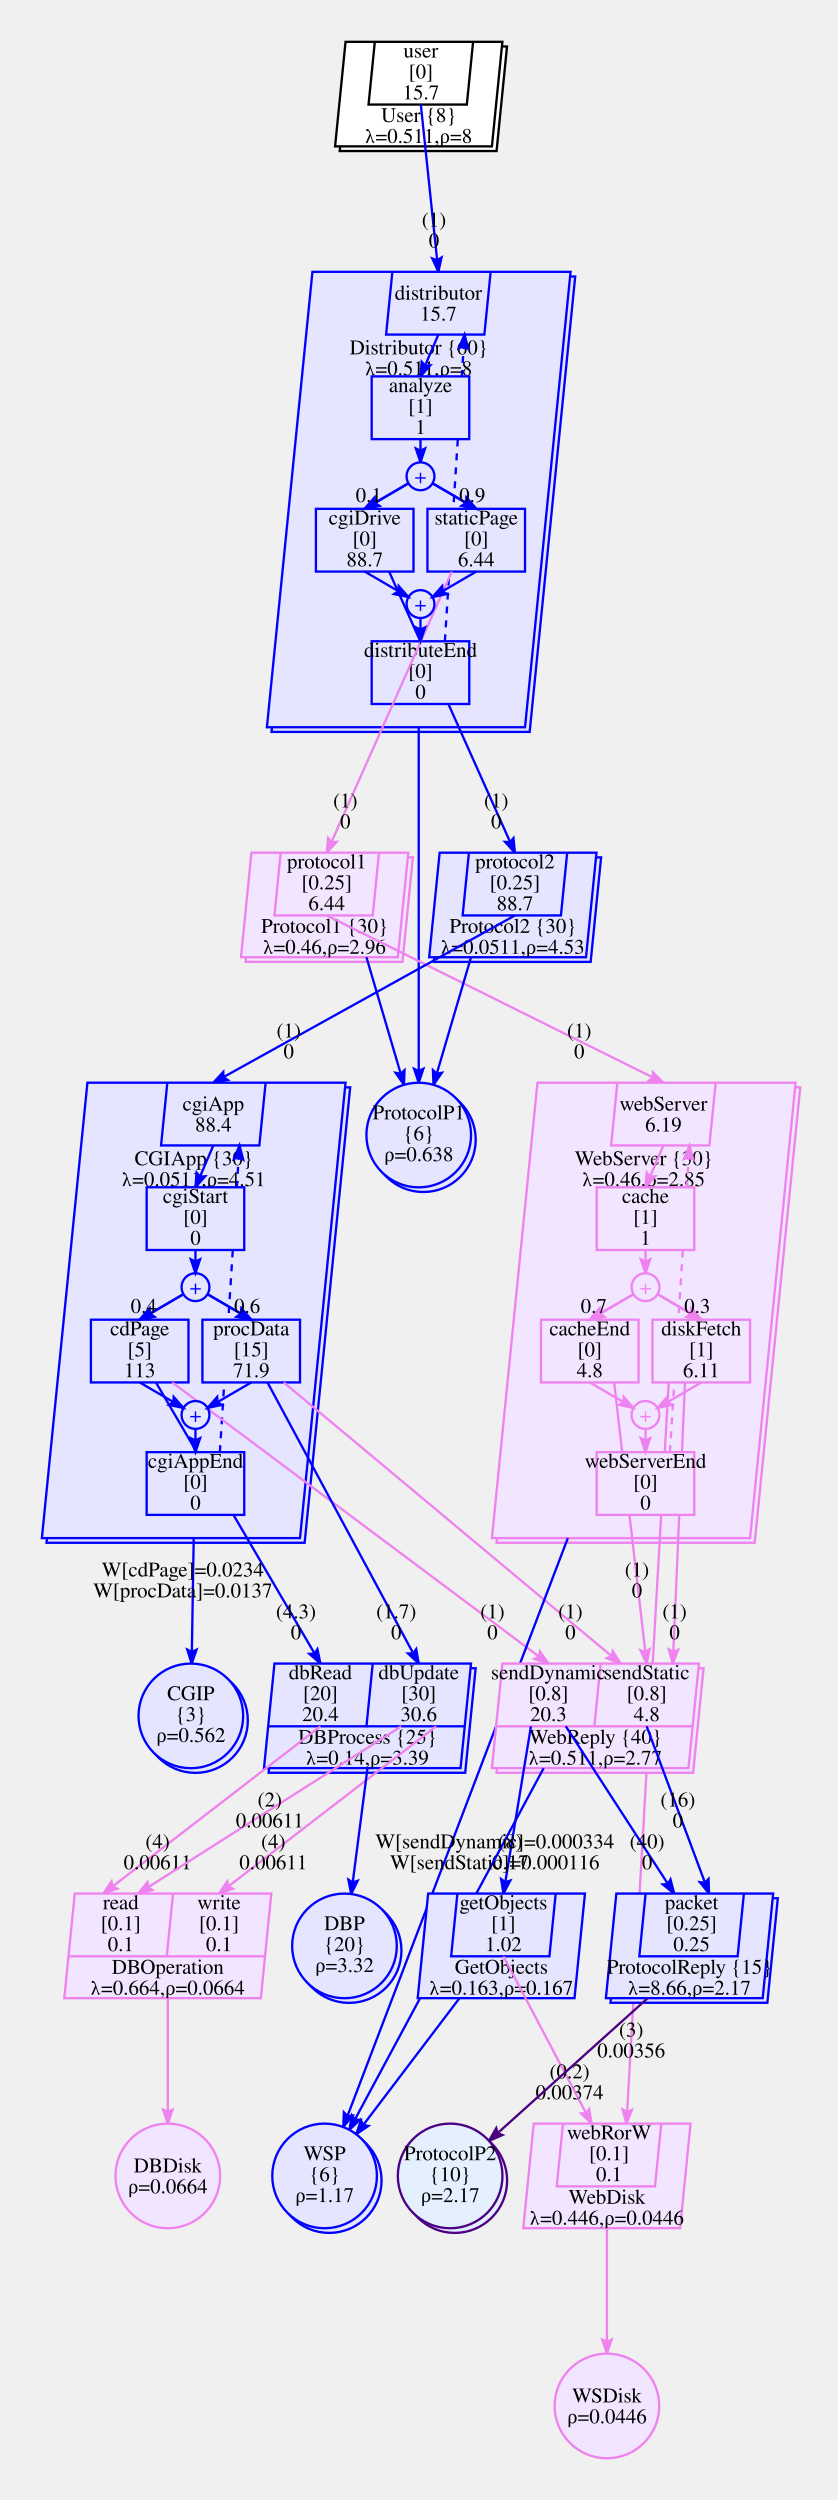
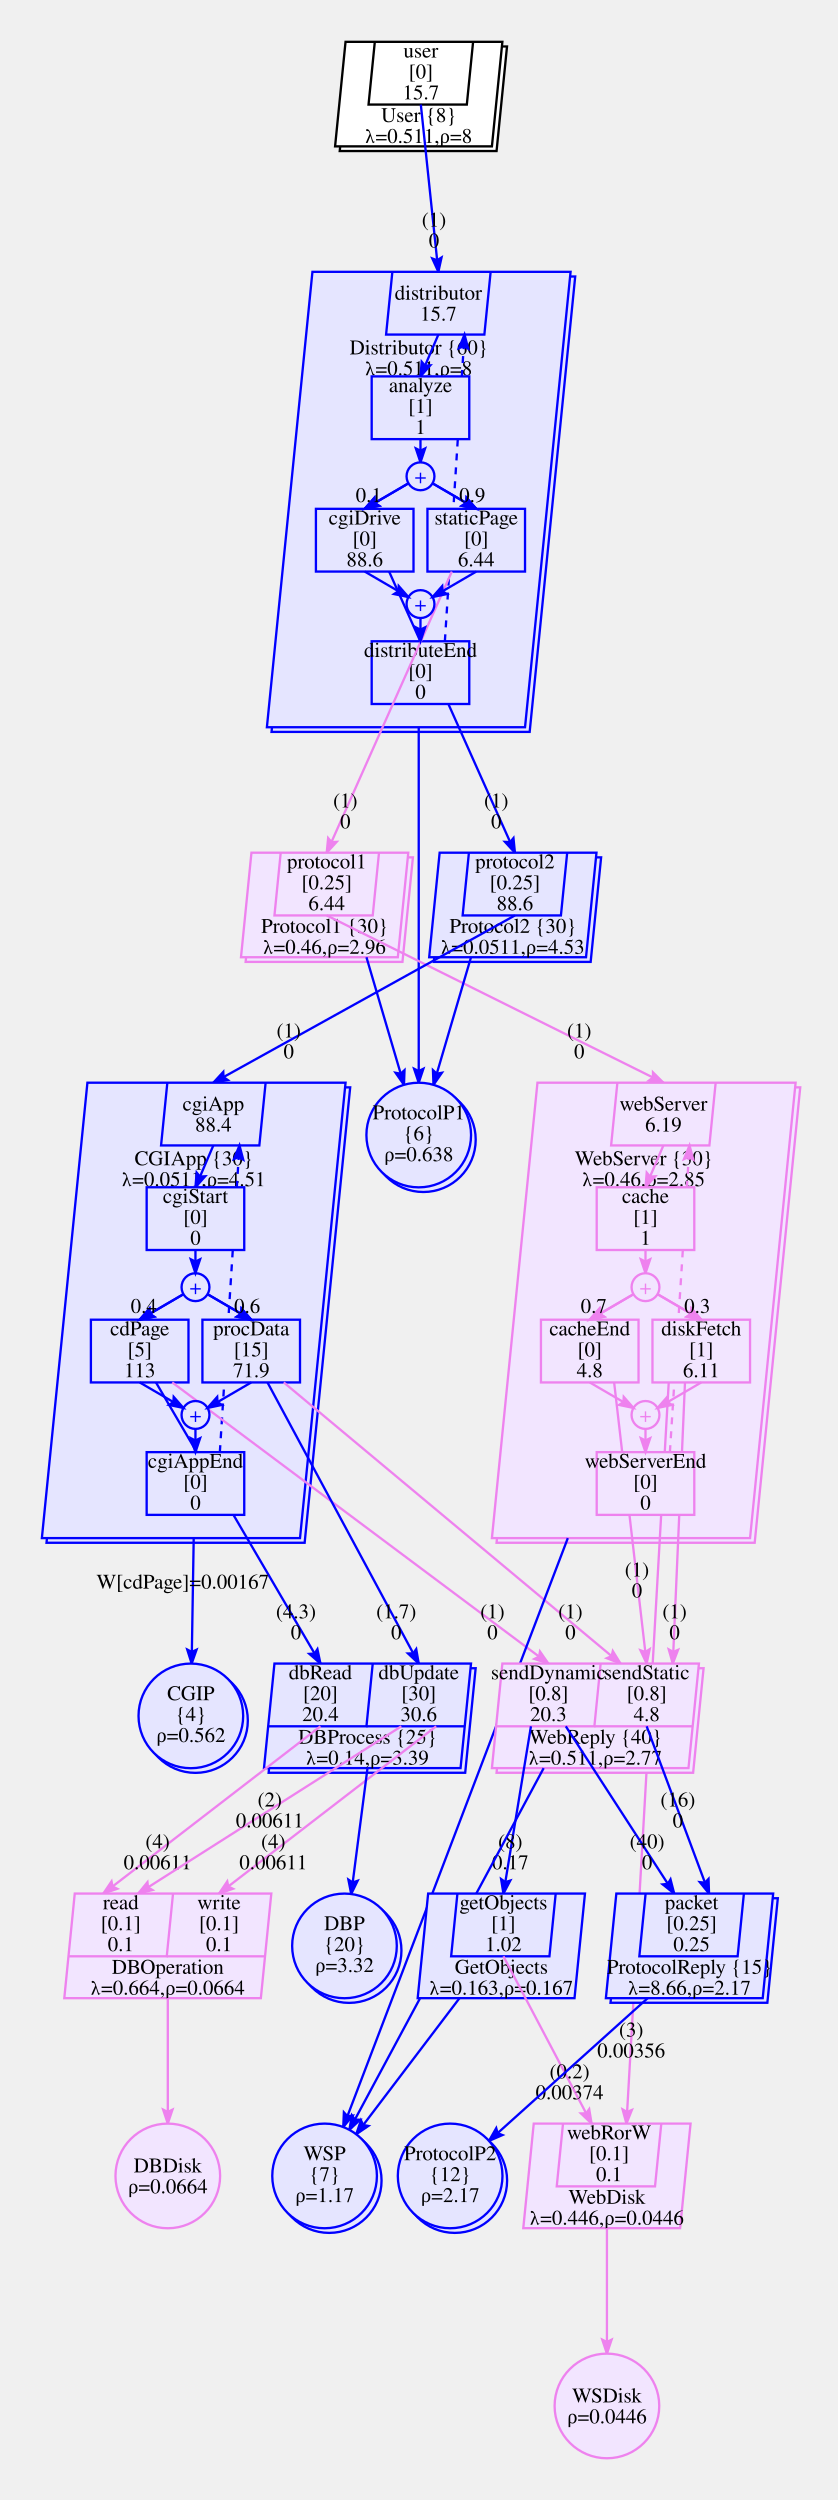
<svg xmlns="http://www.w3.org/2000/svg" width="5.006in" height="14.944in" viewBox="0 0 9010 26900">
  <polygon fill="#ffffff" stroke="black" stroke-width="25" points="3767.5,500 5455,500 5342.5,1625 3655,1625 " />
  <polygon fill="#ffffff" stroke="black" stroke-width="25" points="3717.5,450 5405,450 5292.5,1575 3605,1575 " />
  <text x="4505" y="1538" font-family="Times" font-style="Roman" font-size="225" fill="black" text-anchor="middle">λ=0.511,ρ=8</text>
  <text x="4505" y="1313" font-family="Times" font-style="Roman" font-size="225" fill="black" text-anchor="middle">User {8}</text>
  <polyline stroke="black" stroke-width="25" fill="none" points="4032.5,450 3965,1125 5022.5,1125 5090,450 " />
  <text x="4528" y="1069" font-family="Times" font-style="Roman" font-size="225" fill="black" text-anchor="middle">15.7</text>
  <text x="4528" y="844" font-family="Times" font-style="Roman" font-size="225" fill="black" text-anchor="middle">[0]</text>
  <text x="4528" y="619" font-family="Times" font-style="Roman" font-size="225" fill="black" text-anchor="middle">user</text>
  <line x1="4527.5" y1="1125" x2="4716.25" y2="2925" stroke="Blue" stroke-width="25" />
  <polygon fill="Blue" stroke="Blue" stroke-width="25" points="4716.25,2925 4750.33,2770.6 4703.21,2800.68 4650.88,2781.03 " />
  <text x="4669" y="2663" font-family="Times" font-style="Roman" font-size="225" fill="black" text-anchor="middle">0</text>
  <text x="4669" y="2438" font-family="Times" font-style="Roman" font-size="225" fill="black" text-anchor="middle">(1)</text>
  <polygon fill="#e5e5ff" stroke="Blue" stroke-width="25" points="3411.25,2975 6188.75,2975 5698.75,7875 2921.25,7875 " />
  <polygon fill="#e5e5ff" stroke="Blue" stroke-width="25" points="3361.25,2925 6138.75,2925 5648.75,7825 2871.25,7825 " />
  <text x="4505" y="4038" font-family="Times" font-style="Roman" font-size="225" fill="black" text-anchor="middle">λ=0.511,ρ=8</text>
  <text x="4505" y="3813" font-family="Times" font-style="Roman" font-size="225" fill="black" text-anchor="middle">Distributor {60}</text>
  <polyline stroke="Blue" stroke-width="25" fill="none" points="4221.25,2925 4153.75,3600 5211.25,3600 5278.75,2925 " />
  <text x="4716" y="3450" font-family="Times" font-style="Roman" font-size="225" fill="black" text-anchor="middle">15.7</text>
  <text x="4716" y="3225" font-family="Times" font-style="Roman" font-size="225" fill="black" text-anchor="middle">distributor</text>
  <line x1="4716.25" y1="3600" x2="4523.75" y2="4050" stroke="Blue" stroke-width="25" />
  <polygon fill="Blue" stroke="Blue" stroke-width="25" points="4523.75,4050 4628.72,3931.75 4572.91,3935.07 4536.77,3892.42 " />
  <line x1="4786.25" y1="6900" x2="4997.5" y2="3600" stroke-dasharray="75" stroke="Blue" stroke-width="25" />
  <polygon fill="Blue" stroke="Blue" stroke-width="25" points="4997.5,3600 4938.02,3746.5 4989.51,3724.74 5037.82,3752.89 " />
  <polygon fill="#e5e5ff" stroke="Blue" stroke-width="25" points="3998.75,4725 3998.75,4050 5048.75,4050 5048.75,4725 3998.75,4725 " />
  <text x="4524" y="4669" font-family="Times" font-style="Roman" font-size="225" fill="black" text-anchor="middle">1</text>
  <text x="4524" y="4444" font-family="Times" font-style="Roman" font-size="225" fill="black" text-anchor="middle">[1]</text>
  <text x="4524" y="4219" font-family="Times" font-style="Roman" font-size="225" fill="black" text-anchor="middle">analyze</text>
  <polygon fill="#e5e5ff" stroke="Blue" stroke-width="25" points="3398.75,6150 3398.75,5475 4448.75,5475 4448.75,6150 3398.75,6150 " />
  <line x1="4186.25" y1="6150" x2="5540" y2="9175" stroke="Blue" stroke-width="25" />
  <polygon fill="Blue" stroke="Blue" stroke-width="25" points="5540,9175 5524.37,9017.66 5488.94,9060.9 5433.09,9058.51 " />
  <text x="5339" y="8913" font-family="Times" font-style="Roman" font-size="225" fill="black" text-anchor="middle">0</text>
  <text x="5339" y="8688" font-family="Times" font-style="Roman" font-size="225" fill="black" text-anchor="middle">(1)</text>
-   <text x="3924" y="6094" font-family="Times" font-style="Roman" font-size="225" fill="black" text-anchor="middle">88.7</text>
+   <text x="3924" y="6094" font-family="Times" font-style="Roman" font-size="225" fill="black" text-anchor="middle">88.6</text>
  <text x="3924" y="5869" font-family="Times" font-style="Roman" font-size="225" fill="black" text-anchor="middle">[0]</text>
  <text x="3924" y="5644" font-family="Times" font-style="Roman" font-size="225" fill="black" text-anchor="middle">cgiDrive</text>
  <polygon fill="#e5e5ff" stroke="Blue" stroke-width="25" points="3998.75,7575 3998.75,6900 5048.75,6900 5048.75,7575 3998.75,7575 " />
  <text x="4524" y="7519" font-family="Times" font-style="Roman" font-size="225" fill="black" text-anchor="middle">0</text>
  <text x="4524" y="7294" font-family="Times" font-style="Roman" font-size="225" fill="black" text-anchor="middle">[0]</text>
  <text x="4524" y="7069" font-family="Times" font-style="Roman" font-size="225" fill="black" text-anchor="middle">distributeEnd</text>
  <polygon fill="#e5e5ff" stroke="Blue" stroke-width="25" points="4598.75,6150 4598.75,5475 5648.75,5475 5648.75,6150 4598.75,6150 " />
  <line x1="4861.25" y1="6150" x2="3515" y2="9175" stroke="Violet" stroke-width="25" />
  <polygon fill="Violet" stroke="Violet" stroke-width="25" points="3515,9175 3621.67,9058.29 3565.82,9060.8 3530.31,9017.63 " />
  <text x="3715" y="8913" font-family="Times" font-style="Roman" font-size="225" fill="black" text-anchor="middle">0</text>
  <text x="3715" y="8688" font-family="Times" font-style="Roman" font-size="225" fill="black" text-anchor="middle">(1)</text>
  <text x="5124" y="6094" font-family="Times" font-style="Roman" font-size="225" fill="black" text-anchor="middle">6.44</text>
  <text x="5124" y="5869" font-family="Times" font-style="Roman" font-size="225" fill="black" text-anchor="middle">[0]</text>
  <text x="5124" y="5644" font-family="Times" font-style="Roman" font-size="225" fill="black" text-anchor="middle">staticPage</text>
  <line x1="4523.75" y1="4725" x2="4523.75" y2="4975" stroke="Blue" stroke-width="25" />
  <polygon fill="Blue" stroke="Blue" stroke-width="25" points="4523.75,4975 4573.75,4825 4523.75,4850 4473.75,4825 " />
  <circle cx="4524" cy="6500" r="150" fill="#e5e5ff" stroke="Blue" stroke-width="25" />
  <text x="4524" y="6575" font-family="Times" font-style="Roman" font-size="225" fill="Blue" text-anchor="middle">+</text>
  <line x1="3923.75" y1="6150" x2="4394.18" y2="6424.42" stroke="Blue" stroke-width="25" />
  <polygon fill="Blue" stroke="Blue" stroke-width="25" points="4394.18,6424.42 4289.81,6305.65 4286.21,6361.44 4239.42,6392.03 " />
  <line x1="5123.75" y1="6150" x2="4653.32" y2="6424.42" stroke="Blue" stroke-width="25" />
  <polygon fill="Blue" stroke="Blue" stroke-width="25" points="4653.32,6424.42 4808.08,6392.03 4761.29,6361.44 4757.69,6305.65 " />
  <circle cx="4524" cy="5125" r="150" fill="#e5e5ff" stroke="Blue" stroke-width="25" />
  <text x="4524" y="5200" font-family="Times" font-style="Roman" font-size="225" fill="Blue" text-anchor="middle">+</text>
  <line x1="4394.18" y1="5200.58" x2="3923.75" y2="5475" stroke="Blue" stroke-width="25" />
  <polygon fill="Blue" stroke="Blue" stroke-width="25" points="3923.75,5475 4078.51,5442.61 4031.72,5412.02 4028.12,5356.23 " />
  <line x1="4653.32" y1="5200.58" x2="5123.75" y2="5475" stroke="Blue" stroke-width="25" />
  <polygon fill="Blue" stroke="Blue" stroke-width="25" points="5123.75,5475 5019.38,5356.23 5015.78,5412.02 4968.99,5442.61 " />
  <line x1="4394.18" y1="5200.58" x2="3923.75" y2="5475" stroke="Blue" stroke-width="25" />
  <polygon fill="Blue" stroke="Blue" stroke-width="25" points="3923.75,5475 4078.51,5442.61 4031.72,5412.02 4028.12,5356.23 " />
  <line x1="4653.32" y1="5200.58" x2="5123.75" y2="5475" stroke="Blue" stroke-width="25" />
  <polygon fill="Blue" stroke="Blue" stroke-width="25" points="5123.75,5475 5019.38,5356.23 5015.78,5412.02 4968.99,5442.61 " />
  <text x="3967" y="5402" font-family="Times" font-style="Roman" font-size="225" fill="black" text-anchor="middle">0.1</text>
  <text x="5081" y="5402" font-family="Times" font-style="Roman" font-size="225" fill="black" text-anchor="middle">0.9</text>
  <line x1="4523.75" y1="6650" x2="4523.75" y2="6900" stroke="Blue" stroke-width="25" />
  <polygon fill="Blue" stroke="Blue" stroke-width="25" points="4523.75,6900 4573.75,6750 4523.75,6775 4473.75,6750 " />
  <line x1="4505" y1="7825" x2="4505" y2="11650" stroke="Blue" stroke-width="25" />
  <polygon fill="Blue" stroke="Blue" stroke-width="25" points="4505,11650 4555,11500 4505,11525 4455,11500 " />
  <polygon fill="#f2e5ff" stroke="Violet" stroke-width="25" points="2755,9225 4442.5,9225 4330,10350 2642.5,10350 " />
  <polygon fill="#f2e5ff" stroke="Violet" stroke-width="25" points="2705,9175 4392.5,9175 4280,10300 2592.5,10300 " />
  <text x="3492" y="10263" font-family="Times" font-style="Roman" font-size="225" fill="black" text-anchor="middle">λ=0.46,ρ=2.96</text>
  <text x="3492" y="10038" font-family="Times" font-style="Roman" font-size="225" fill="black" text-anchor="middle">Protocol1 {30}</text>
  <polyline stroke="Violet" stroke-width="25" fill="none" points="3020,9175 2952.5,9850 4010,9850 4077.5,9175 " />
  <text x="3515" y="9794" font-family="Times" font-style="Roman" font-size="225" fill="black" text-anchor="middle">6.44</text>
  <text x="3515" y="9569" font-family="Times" font-style="Roman" font-size="225" fill="black" text-anchor="middle">[0.25]</text>
  <text x="3515" y="9344" font-family="Times" font-style="Roman" font-size="225" fill="black" text-anchor="middle">protocol1</text>
  <line x1="3515" y1="9850" x2="7137.5" y2="11650" stroke="Violet" stroke-width="25" />
  <polygon fill="Violet" stroke="Violet" stroke-width="25" points="7137.5,11650 7025.42,11538.5 7025.56,11594.4 6980.92,11628 " />
  <text x="6232" y="11388" font-family="Times" font-style="Roman" font-size="225" fill="black" text-anchor="middle">0</text>
  <text x="6232" y="11163" font-family="Times" font-style="Roman" font-size="225" fill="black" text-anchor="middle">(1)</text>
  <line x1="3942.5" y1="10300" x2="4346.28" y2="11672.9" stroke="Blue" stroke-width="25" />
  <polygon fill="Blue" stroke="Blue" stroke-width="25" points="4346.28,11672.9 4351.92,11514.8 4311.01,11552.9 4255.99,11543.1 " />
  <polygon fill="#e5e5ff" stroke="Blue" stroke-width="25" points="4780,9225 6467.5,9225 6355,10350 4667.5,10350 " />
  <polygon fill="#e5e5ff" stroke="Blue" stroke-width="25" points="4730,9175 6417.5,9175 6305,10300 4617.5,10300 " />
  <text x="5518" y="10263" font-family="Times" font-style="Roman" font-size="225" fill="black" text-anchor="middle">λ=0.0511,ρ=4.53</text>
  <text x="5518" y="10038" font-family="Times" font-style="Roman" font-size="225" fill="black" text-anchor="middle">Protocol2 {30}</text>
  <polyline stroke="Blue" stroke-width="25" fill="none" points="5045,9175 4977.5,9850 6035,9850 6102.5,9175 " />
-   <text x="5540" y="9794" font-family="Times" font-style="Roman" font-size="225" fill="black" text-anchor="middle">88.7</text>
+   <text x="5540" y="9794" font-family="Times" font-style="Roman" font-size="225" fill="black" text-anchor="middle">88.6</text>
  <text x="5540" y="9569" font-family="Times" font-style="Roman" font-size="225" fill="black" text-anchor="middle">[0.25]</text>
  <text x="5540" y="9344" font-family="Times" font-style="Roman" font-size="225" fill="black" text-anchor="middle">protocol2</text>
  <line x1="5540" y1="9850" x2="2295" y2="11650" stroke="Blue" stroke-width="25" />
  <polygon fill="Blue" stroke="Blue" stroke-width="25" points="2295,11650 2450.42,11621 2404.31,11589.4 2401.92,11533.5 " />
  <text x="3106" y="11388" font-family="Times" font-style="Roman" font-size="225" fill="black" text-anchor="middle">0</text>
  <text x="3106" y="11163" font-family="Times" font-style="Roman" font-size="225" fill="black" text-anchor="middle">(1)</text>
  <line x1="5067.5" y1="10300" x2="4663.72" y2="11672.9" stroke="Blue" stroke-width="25" />
  <polygon fill="Blue" stroke="Blue" stroke-width="25" points="4663.72,11672.9 4754.01,11543.1 4698.99,11552.9 4658.08,11514.8 " />
  <polygon fill="#e5e5ff" stroke="Blue" stroke-width="25" points="990,11700 3767.5,11700 3277.5,16600 500,16600 " />
  <polygon fill="#e5e5ff" stroke="Blue" stroke-width="25" points="940,11650 3717.5,11650 3227.5,16550 450,16550 " />
  <text x="2084" y="12763" font-family="Times" font-style="Roman" font-size="225" fill="black" text-anchor="middle">λ=0.0511,ρ=4.51</text>
  <text x="2084" y="12538" font-family="Times" font-style="Roman" font-size="225" fill="black" text-anchor="middle">CGIApp {30}</text>
  <polyline stroke="Blue" stroke-width="25" fill="none" points="1800,11650 1732.5,12325 2790,12325 2857.5,11650 " />
  <text x="2295" y="12175" font-family="Times" font-style="Roman" font-size="225" fill="black" text-anchor="middle">88.4</text>
  <text x="2295" y="11950" font-family="Times" font-style="Roman" font-size="225" fill="black" text-anchor="middle">cgiApp</text>
  <line x1="2295" y1="12325" x2="2102.5" y2="12775" stroke="Blue" stroke-width="25" />
  <polygon fill="Blue" stroke="Blue" stroke-width="25" points="2102.5,12775 2207.47,12656.8 2151.66,12660.1 2115.52,12617.4 " />
  <line x1="2365" y1="15625" x2="2576.25" y2="12325" stroke-dasharray="75" stroke="Blue" stroke-width="25" />
  <polygon fill="Blue" stroke="Blue" stroke-width="25" points="2576.25,12325 2516.77,12471.5 2568.26,12449.7 2616.57,12477.9 " />
  <polygon fill="#e5e5ff" stroke="Blue" stroke-width="25" points="977.5,14875 977.5,14200 2027.5,14200 2027.5,14875 977.5,14875 " />
  <line x1="1677.5" y1="14875" x2="3447.5" y2="17900" stroke="Blue" stroke-width="25" />
  <polygon fill="Blue" stroke="Blue" stroke-width="25" points="3447.5,17900 3414.9,17745.3 3384.37,17792.1 3328.59,17795.8 " />
  <text x="3184" y="17638" font-family="Times" font-style="Roman" font-size="225" fill="black" text-anchor="middle">0</text>
  <text x="3184" y="17413" font-family="Times" font-style="Roman" font-size="225" fill="black" text-anchor="middle">(4.3)</text>
  <line x1="1852.5" y1="14875" x2="5900" y2="17900" stroke="Violet" stroke-width="25" />
  <polygon fill="Violet" stroke="Violet" stroke-width="25" points="5900,17900 5809.78,17770.2 5799.87,17825.2 5749.92,17850.3 " />
  <text x="5298" y="17638" font-family="Times" font-style="Roman" font-size="225" fill="black" text-anchor="middle">0</text>
  <text x="5298" y="17413" font-family="Times" font-style="Roman" font-size="225" fill="black" text-anchor="middle">(1)</text>
  <text x="1503" y="14819" font-family="Times" font-style="Roman" font-size="225" fill="black" text-anchor="middle">113</text>
  <text x="1503" y="14594" font-family="Times" font-style="Roman" font-size="225" fill="black" text-anchor="middle">[5]</text>
  <text x="1503" y="14369" font-family="Times" font-style="Roman" font-size="225" fill="black" text-anchor="middle">cdPage</text>
  <polygon fill="#e5e5ff" stroke="Blue" stroke-width="25" points="1577.5,16300 1577.5,15625 2627.5,15625 2627.5,16300 1577.5,16300 " />
  <text x="2103" y="16244" font-family="Times" font-style="Roman" font-size="225" fill="black" text-anchor="middle">0</text>
  <text x="2103" y="16019" font-family="Times" font-style="Roman" font-size="225" fill="black" text-anchor="middle">[0]</text>
  <text x="2103" y="15794" font-family="Times" font-style="Roman" font-size="225" fill="black" text-anchor="middle">cgiAppEnd</text>
  <polygon fill="#e5e5ff" stroke="Blue" stroke-width="25" points="1577.5,13450 1577.5,12775 2627.5,12775 2627.5,13450 1577.5,13450 " />
  <text x="2103" y="13394" font-family="Times" font-style="Roman" font-size="225" fill="black" text-anchor="middle">0</text>
  <text x="2103" y="13169" font-family="Times" font-style="Roman" font-size="225" fill="black" text-anchor="middle">[0]</text>
  <text x="2103" y="12944" font-family="Times" font-style="Roman" font-size="225" fill="black" text-anchor="middle">cgiStart</text>
  <polygon fill="#e5e5ff" stroke="Blue" stroke-width="25" points="2177.5,14875 2177.5,14200 3227.5,14200 3227.5,14875 2177.5,14875 " />
  <line x1="2877.5" y1="14875" x2="4505" y2="17900" stroke="Blue" stroke-width="25" />
  <polygon fill="Blue" stroke="Blue" stroke-width="25" points="4505,17900 4477.96,17744.2 4445.78,17789.9 4389.9,17791.6 " />
  <text x="4263" y="17638" font-family="Times" font-style="Roman" font-size="225" fill="black" text-anchor="middle">0</text>
  <text x="4263" y="17413" font-family="Times" font-style="Roman" font-size="225" fill="black" text-anchor="middle">(1.7)</text>
  <line x1="3052.5" y1="14875" x2="6676.25" y2="17900" stroke="Violet" stroke-width="25" />
  <polygon fill="Violet" stroke="Violet" stroke-width="25" points="6676.25,17900 6593.14,17765.5 6580.29,17819.9 6529.06,17842.3 " />
  <text x="6137" y="17638" font-family="Times" font-style="Roman" font-size="225" fill="black" text-anchor="middle">0</text>
  <text x="6137" y="17413" font-family="Times" font-style="Roman" font-size="225" fill="black" text-anchor="middle">(1)</text>
  <text x="2703" y="14819" font-family="Times" font-style="Roman" font-size="225" fill="black" text-anchor="middle">71.9</text>
  <text x="2703" y="14594" font-family="Times" font-style="Roman" font-size="225" fill="black" text-anchor="middle">[15]</text>
  <text x="2703" y="14369" font-family="Times" font-style="Roman" font-size="225" fill="black" text-anchor="middle">procData</text>
  <circle cx="2103" cy="15225" r="150" fill="#e5e5ff" stroke="Blue" stroke-width="25" />
  <text x="2103" y="15300" font-family="Times" font-style="Roman" font-size="225" fill="Blue" text-anchor="middle">+</text>
  <line x1="1502.5" y1="14875" x2="1972.93" y2="15149.4" stroke="Blue" stroke-width="25" />
  <polygon fill="Blue" stroke="Blue" stroke-width="25" points="1972.93,15149.4 1868.56,15030.6 1864.96,15086.4 1818.17,15117 " />
  <line x1="2702.5" y1="14875" x2="2232.07" y2="15149.4" stroke="Blue" stroke-width="25" />
  <polygon fill="Blue" stroke="Blue" stroke-width="25" points="2232.07,15149.4 2386.83,15117 2340.04,15086.4 2336.44,15030.6 " />
  <circle cx="2103" cy="13850" r="150" fill="#e5e5ff" stroke="Blue" stroke-width="25" />
  <text x="2103" y="13925" font-family="Times" font-style="Roman" font-size="225" fill="Blue" text-anchor="middle">+</text>
  <line x1="1972.93" y1="13925.6" x2="1502.5" y2="14200" stroke="Blue" stroke-width="25" />
  <polygon fill="Blue" stroke="Blue" stroke-width="25" points="1502.5,14200 1657.26,14167.6 1610.47,14137 1606.87,14081.2 " />
  <line x1="2232.07" y1="13925.6" x2="2702.5" y2="14200" stroke="Blue" stroke-width="25" />
  <polygon fill="Blue" stroke="Blue" stroke-width="25" points="2702.5,14200 2598.13,14081.2 2594.53,14137 2547.74,14167.6 " />
  <line x1="1972.93" y1="13925.6" x2="1502.5" y2="14200" stroke="Blue" stroke-width="25" />
  <polygon fill="Blue" stroke="Blue" stroke-width="25" points="1502.5,14200 1657.26,14167.6 1610.47,14137 1606.87,14081.2 " />
  <line x1="2232.07" y1="13925.6" x2="2702.5" y2="14200" stroke="Blue" stroke-width="25" />
  <polygon fill="Blue" stroke="Blue" stroke-width="25" points="2702.5,14200 2598.13,14081.2 2594.53,14137 2547.74,14167.6 " />
  <text x="1546" y="14127" font-family="Times" font-style="Roman" font-size="225" fill="black" text-anchor="middle">0.4</text>
  <text x="2659" y="14127" font-family="Times" font-style="Roman" font-size="225" fill="black" text-anchor="middle">0.6</text>
  <line x1="2102.5" y1="15375" x2="2102.5" y2="15625" stroke="Blue" stroke-width="25" />
  <polygon fill="Blue" stroke="Blue" stroke-width="25" points="2102.5,15625 2152.5,15475 2102.5,15500 2052.5,15475 " />
  <line x1="2102.5" y1="13450" x2="2102.5" y2="13700" stroke="Blue" stroke-width="25" />
  <polygon fill="Blue" stroke="Blue" stroke-width="25" points="2102.5,13700 2152.5,13550 2102.5,13575 2052.5,13550 " />
  <line x1="2083.75" y1="16550" x2="2061.69" y2="17900.1" stroke="Blue" stroke-width="25" />
  <polygon fill="Blue" stroke="Blue" stroke-width="25" points="2061.69,17900.1 2114.13,17750.9 2063.73,17775.1 2014.15,17749.3 " />
-   <text x="1966" y="17188" font-family="Times" font-style="Roman" font-size="225" fill="black" text-anchor="middle">W[procData]=0.0137</text>
-   <text x="1966" y="16963" font-family="Times" font-style="Roman" font-size="225" fill="black" text-anchor="middle">W[cdPage]=0.0234</text>
+   <text x="1966" y="17094" font-family="Times" font-style="Roman" font-size="225" fill="black" text-anchor="middle">W[cdPage]=0.00167</text>
  <circle cx="4555" cy="12263" r="563" fill="#e5e5ff" stroke="Blue" stroke-width="25" />
  <circle cx="4505" cy="12213" r="563" fill="#e5e5ff" stroke="Blue" stroke-width="25" />
  <text x="4505" y="12494" font-family="Times" font-style="Roman" font-size="225" fill="black" text-anchor="middle">ρ=0.638</text>
  <text x="4505" y="12269" font-family="Times" font-style="Roman" font-size="225" fill="black" text-anchor="middle">{6}</text>
  <text x="4505" y="12044" font-family="Times" font-style="Roman" font-size="225" fill="black" text-anchor="middle">ProtocolP1</text>
  <polygon fill="#f2e5ff" stroke="Violet" stroke-width="25" points="5832.5,11700 8610,11700 8120,16600 5342.5,16600 " />
  <polygon fill="#f2e5ff" stroke="Violet" stroke-width="25" points="5782.5,11650 8560,11650 8070,16550 5292.5,16550 " />
  <text x="6926" y="12763" font-family="Times" font-style="Roman" font-size="225" fill="black" text-anchor="middle">λ=0.46,ρ=2.85</text>
  <text x="6926" y="12538" font-family="Times" font-style="Roman" font-size="225" fill="black" text-anchor="middle">WebServer {30}</text>
  <polyline stroke="Violet" stroke-width="25" fill="none" points="6642.5,11650 6575,12325 7632.5,12325 7700,11650 " />
  <text x="7138" y="12175" font-family="Times" font-style="Roman" font-size="225" fill="black" text-anchor="middle">6.19</text>
  <text x="7138" y="11950" font-family="Times" font-style="Roman" font-size="225" fill="black" text-anchor="middle">webServer</text>
  <line x1="7137.5" y1="12325" x2="6945" y2="12775" stroke="Violet" stroke-width="25" />
  <polygon fill="Violet" stroke="Violet" stroke-width="25" points="6945,12775 7049.97,12656.8 6994.16,12660.1 6958.02,12617.4 " />
  <line x1="7207.5" y1="15625" x2="7418.75" y2="12325" stroke-dasharray="75" stroke="Violet" stroke-width="25" />
  <polygon fill="Violet" stroke="Violet" stroke-width="25" points="7418.75,12325 7359.27,12471.5 7410.76,12449.7 7459.07,12477.9 " />
  <polygon fill="#f2e5ff" stroke="Violet" stroke-width="25" points="6420,13450 6420,12775 7470,12775 7470,13450 6420,13450 " />
  <text x="6945" y="13394" font-family="Times" font-style="Roman" font-size="225" fill="black" text-anchor="middle">1</text>
  <text x="6945" y="13169" font-family="Times" font-style="Roman" font-size="225" fill="black" text-anchor="middle">[1]</text>
  <text x="6945" y="12944" font-family="Times" font-style="Roman" font-size="225" fill="black" text-anchor="middle">cache</text>
  <polygon fill="#f2e5ff" stroke="Violet" stroke-width="25" points="5820,14875 5820,14200 6870,14200 6870,14875 5820,14875 " />
  <line x1="6607.5" y1="14875" x2="6957.5" y2="17900" stroke="Violet" stroke-width="25" />
  <polygon fill="Violet" stroke="Violet" stroke-width="25" points="6957.5,17900 6989.93,17745.2 6943.13,17775.8 6890.59,17756.7 " />
  <text x="6853" y="17188" font-family="Times" font-style="Roman" font-size="225" fill="black" text-anchor="middle">0</text>
  <text x="6853" y="16963" font-family="Times" font-style="Roman" font-size="225" fill="black" text-anchor="middle">(1)</text>
  <text x="6345" y="14819" font-family="Times" font-style="Roman" font-size="225" fill="black" text-anchor="middle">4.8</text>
  <text x="6345" y="14594" font-family="Times" font-style="Roman" font-size="225" fill="black" text-anchor="middle">[0]</text>
  <text x="6345" y="14369" font-family="Times" font-style="Roman" font-size="225" fill="black" text-anchor="middle">cacheEnd</text>
  <polygon fill="#f2e5ff" stroke="Violet" stroke-width="25" points="7020,14875 7020,14200 8070,14200 8070,14875 7020,14875 " />
  <line x1="7195" y1="14875" x2="6740" y2="22850" stroke="Violet" stroke-width="25" />
  <polygon fill="Violet" stroke="Violet" stroke-width="25" points="6740,22850 6798.46,22703.1 6747.12,22725.2 6698.63,22697.4 " />
  <text x="6791" y="22138" font-family="Times" font-style="Roman" font-size="225" fill="black" text-anchor="middle">0.00356</text>
  <text x="6791" y="21913" font-family="Times" font-style="Roman" font-size="225" fill="black" text-anchor="middle">(3)</text>
  <line x1="7370" y1="14875" x2="7238.75" y2="17900" stroke="Violet" stroke-width="25" />
  <polygon fill="Violet" stroke="Violet" stroke-width="25" points="7238.75,17900 7295.21,17752.3 7244.17,17775.1 7195.3,17748 " />
  <text x="7258" y="17638" font-family="Times" font-style="Roman" font-size="225" fill="black" text-anchor="middle">0</text>
  <text x="7258" y="17413" font-family="Times" font-style="Roman" font-size="225" fill="black" text-anchor="middle">(1)</text>
  <text x="7545" y="14819" font-family="Times" font-style="Roman" font-size="225" fill="black" text-anchor="middle">6.11</text>
  <text x="7545" y="14594" font-family="Times" font-style="Roman" font-size="225" fill="black" text-anchor="middle">[1]</text>
  <text x="7545" y="14369" font-family="Times" font-style="Roman" font-size="225" fill="black" text-anchor="middle">diskFetch</text>
  <polygon fill="#f2e5ff" stroke="Violet" stroke-width="25" points="6420,16300 6420,15625 7470,15625 7470,16300 6420,16300 " />
  <text x="6945" y="16244" font-family="Times" font-style="Roman" font-size="225" fill="black" text-anchor="middle">0</text>
  <text x="6945" y="16019" font-family="Times" font-style="Roman" font-size="225" fill="black" text-anchor="middle">[0]</text>
  <text x="6945" y="15794" font-family="Times" font-style="Roman" font-size="225" fill="black" text-anchor="middle">webServerEnd</text>
  <line x1="6945" y1="13450" x2="6945" y2="13700" stroke="Violet" stroke-width="25" />
  <polygon fill="Violet" stroke="Violet" stroke-width="25" points="6945,13700 6995,13550 6945,13575 6895,13550 " />
  <circle cx="6945" cy="15225" r="150" fill="#f2e5ff" stroke="Violet" stroke-width="25" />
  <text x="6945" y="15300" font-family="Times" font-style="Roman" font-size="225" fill="Violet" text-anchor="middle">+</text>
  <line x1="6345" y1="14875" x2="6815.43" y2="15149.4" stroke="Violet" stroke-width="25" />
  <polygon fill="Violet" stroke="Violet" stroke-width="25" points="6815.43,15149.4 6711.06,15030.6 6707.46,15086.4 6660.67,15117 " />
  <line x1="7545" y1="14875" x2="7074.57" y2="15149.4" stroke="Violet" stroke-width="25" />
  <polygon fill="Violet" stroke="Violet" stroke-width="25" points="7074.57,15149.4 7229.33,15117 7182.54,15086.4 7178.94,15030.6 " />
  <circle cx="6945" cy="13850" r="150" fill="#f2e5ff" stroke="Violet" stroke-width="25" />
  <text x="6945" y="13925" font-family="Times" font-style="Roman" font-size="225" fill="Violet" text-anchor="middle">+</text>
  <line x1="6815.43" y1="13925.6" x2="6345" y2="14200" stroke="Violet" stroke-width="25" />
  <polygon fill="Violet" stroke="Violet" stroke-width="25" points="6345,14200 6499.76,14167.6 6452.97,14137 6449.37,14081.2 " />
  <line x1="7074.57" y1="13925.6" x2="7545" y2="14200" stroke="Violet" stroke-width="25" />
  <polygon fill="Violet" stroke="Violet" stroke-width="25" points="7545,14200 7440.63,14081.2 7437.03,14137 7390.24,14167.6 " />
  <line x1="6815.43" y1="13925.6" x2="6345" y2="14200" stroke="Violet" stroke-width="25" />
  <polygon fill="Violet" stroke="Violet" stroke-width="25" points="6345,14200 6499.76,14167.6 6452.97,14137 6449.37,14081.2 " />
  <line x1="7074.57" y1="13925.6" x2="7545" y2="14200" stroke="Violet" stroke-width="25" />
  <polygon fill="Violet" stroke="Violet" stroke-width="25" points="7545,14200 7440.63,14081.2 7437.03,14137 7390.24,14167.6 " />
  <text x="6388" y="14127" font-family="Times" font-style="Roman" font-size="225" fill="black" text-anchor="middle">0.7</text>
  <text x="7502" y="14127" font-family="Times" font-style="Roman" font-size="225" fill="black" text-anchor="middle">0.3</text>
  <line x1="6945" y1="15375" x2="6945" y2="15625" stroke="Violet" stroke-width="25" />
  <polygon fill="Violet" stroke="Violet" stroke-width="25" points="6945,15625 6995,15475 6945,15500 6895,15475 " />
  <line x1="6109.37" y1="16550" x2="3692.92" y2="22886.9" stroke="Blue" stroke-width="25" />
  <polygon fill="Blue" stroke="Blue" stroke-width="25" points="3692.92,22886.9 3793.08,22764.6 3737.46,22770.1 3699.65,22728.9 " />
  <circle cx="2103" cy="18513" r="563" fill="#e5e5ff" stroke="Blue" stroke-width="25" />
  <circle cx="2053" cy="18463" r="563" fill="#e5e5ff" stroke="Blue" stroke-width="25" />
  <text x="2053" y="18744" font-family="Times" font-style="Roman" font-size="225" fill="black" text-anchor="middle">ρ=0.562</text>
-   <text x="2053" y="18519" font-family="Times" font-style="Roman" font-size="225" fill="black" text-anchor="middle">{3}</text>
+   <text x="2053" y="18519" font-family="Times" font-style="Roman" font-size="225" fill="black" text-anchor="middle">{4}</text>
  <text x="2053" y="18294" font-family="Times" font-style="Roman" font-size="225" fill="black" text-anchor="middle">CGIP</text>
  <polygon fill="#e5e5ff" stroke="Blue" stroke-width="25" points="3002.5,17950 5117.5,17950 5005,19075 2890,19075 " />
  <polygon fill="#e5e5ff" stroke="Blue" stroke-width="25" points="2952.5,17900 5067.5,17900 4955,19025 2840,19025 " />
  <text x="3954" y="18988" font-family="Times" font-style="Roman" font-size="225" fill="black" text-anchor="middle">λ=0.14,ρ=3.39</text>
  <text x="3954" y="18763" font-family="Times" font-style="Roman" font-size="225" fill="black" text-anchor="middle">DBProcess {25}</text>
  <polyline stroke="Blue" stroke-width="25" fill="none" points="2885,18575 3942.5,18575 4010,17900 " />
  <text x="3447" y="18519" font-family="Times" font-style="Roman" font-size="225" fill="black" text-anchor="middle">20.4</text>
  <text x="3447" y="18294" font-family="Times" font-style="Roman" font-size="225" fill="black" text-anchor="middle">[20]</text>
  <text x="3447" y="18069" font-family="Times" font-style="Roman" font-size="225" fill="black" text-anchor="middle">dbRead</text>
  <line x1="3447.5" y1="18575" x2="1111.25" y2="20375" stroke="Violet" stroke-width="25" />
  <polygon fill="Violet" stroke="Violet" stroke-width="25" points="1111.25,20375 1260.59,20323.1 1210.27,20298.7 1199.56,20243.8 " />
  <text x="1695" y="20113" font-family="Times" font-style="Roman" font-size="225" fill="black" text-anchor="middle">0.00611</text>
  <text x="1695" y="19888" font-family="Times" font-style="Roman" font-size="225" fill="black" text-anchor="middle">(4)</text>
  <line x1="3942.5" y1="18575" x2="5000" y2="18575" stroke="Blue" stroke-width="25" />
  <text x="4505" y="18519" font-family="Times" font-style="Roman" font-size="225" fill="black" text-anchor="middle">30.6</text>
  <text x="4505" y="18294" font-family="Times" font-style="Roman" font-size="225" fill="black" text-anchor="middle">[30]</text>
  <text x="4505" y="18069" font-family="Times" font-style="Roman" font-size="225" fill="black" text-anchor="middle">dbUpdate</text>
  <line x1="4317.5" y1="18575" x2="1486.25" y2="20375" stroke="Violet" stroke-width="25" />
  <polygon fill="Violet" stroke="Violet" stroke-width="25" points="1486.25,20375 1639.66,20336.7 1591.74,20307.9 1586.01,20252.3 " />
  <text x="2902" y="19663" font-family="Times" font-style="Roman" font-size="225" fill="black" text-anchor="middle">0.00611</text>
  <text x="2902" y="19438" font-family="Times" font-style="Roman" font-size="225" fill="black" text-anchor="middle">(2)</text>
  <line x1="4692.5" y1="18575" x2="2356.25" y2="20375" stroke="Violet" stroke-width="25" />
  <polygon fill="Violet" stroke="Violet" stroke-width="25" points="2356.25,20375 2505.59,20323.1 2455.27,20298.7 2444.56,20243.8 " />
  <text x="2940" y="20113" font-family="Times" font-style="Roman" font-size="225" fill="black" text-anchor="middle">0.00611</text>
  <text x="2940" y="19888" font-family="Times" font-style="Roman" font-size="225" fill="black" text-anchor="middle">(4)</text>
  <line x1="3953.75" y1="19025" x2="3778.44" y2="20379.7" stroke="Blue" stroke-width="25" />
  <polygon fill="Blue" stroke="Blue" stroke-width="25" points="3778.44,20379.7 3847.28,20237.3 3794.48,20255.7 3748.11,20224.5 " />
  <polygon fill="#f2e5ff" stroke="Violet" stroke-width="25" points="5455,17950 7570,17950 7457.5,19075 5342.5,19075 " />
  <polygon fill="#f2e5ff" stroke="Violet" stroke-width="25" points="5405,17900 7520,17900 7407.5,19025 5292.5,19025 " />
  <text x="6406" y="18988" font-family="Times" font-style="Roman" font-size="225" fill="black" text-anchor="middle">λ=0.511,ρ=2.77</text>
  <text x="6406" y="18763" font-family="Times" font-style="Roman" font-size="225" fill="black" text-anchor="middle">WebReply {40}</text>
  <polyline stroke="Violet" stroke-width="25" fill="none" points="5337.5,18575 6395,18575 6462.5,17900 " />
  <text x="5900" y="18519" font-family="Times" font-style="Roman" font-size="225" fill="black" text-anchor="middle">20.3</text>
  <text x="5900" y="18294" font-family="Times" font-style="Roman" font-size="225" fill="black" text-anchor="middle">[0.8]</text>
  <text x="5900" y="18069" font-family="Times" font-style="Roman" font-size="225" fill="black" text-anchor="middle">sendDynamic</text>
  <line x1="5712.5" y1="18575" x2="5416.25" y2="20375" stroke="Blue" stroke-width="25" />
  <polygon fill="Blue" stroke="Blue" stroke-width="25" points="5416.25,20375 5489.95,20235.1 5436.55,20251.7 5391.27,20218.9 " />
  <text x="5490" y="20113" font-family="Times" font-style="Roman" font-size="225" fill="black" text-anchor="middle">0.17</text>
  <text x="5490" y="19888" font-family="Times" font-style="Roman" font-size="225" fill="black" text-anchor="middle">(8)</text>
  <line x1="6087.5" y1="18575" x2="7253.75" y2="20375" stroke="Blue" stroke-width="25" />
  <polygon fill="Blue" stroke="Blue" stroke-width="25" points="7253.75,20375 7214.15,20221.9 7185.78,20270.1 7130.22,20276.3 " />
  <text x="6962" y="20113" font-family="Times" font-style="Roman" font-size="225" fill="black" text-anchor="middle">0</text>
  <text x="6962" y="19888" font-family="Times" font-style="Roman" font-size="225" fill="black" text-anchor="middle">(40)</text>
  <line x1="6395" y1="18575" x2="7452.5" y2="18575" stroke="Violet" stroke-width="25" />
  <text x="6958" y="18519" font-family="Times" font-style="Roman" font-size="225" fill="black" text-anchor="middle">4.8</text>
  <text x="6958" y="18294" font-family="Times" font-style="Roman" font-size="225" fill="black" text-anchor="middle">[0.8]</text>
  <text x="6958" y="18069" font-family="Times" font-style="Roman" font-size="225" fill="black" text-anchor="middle">sendStatic</text>
  <line x1="6957.5" y1="18575" x2="7628.75" y2="20375" stroke="Blue" stroke-width="25" />
  <polygon fill="Blue" stroke="Blue" stroke-width="25" points="7628.75,20375 7623.19,20217 7585.07,20257.9 7529.49,20251.9 " />
  <text x="7293" y="19663" font-family="Times" font-style="Roman" font-size="225" fill="black" text-anchor="middle">0</text>
  <text x="7293" y="19438" font-family="Times" font-style="Roman" font-size="225" fill="black" text-anchor="middle">(16)</text>
  <line x1="5849.38" y1="19025" x2="3758.69" y2="22917" stroke="Blue" stroke-width="25" />
  <polygon fill="Blue" stroke="Blue" stroke-width="25" points="3758.69,22917 3873.72,22808.5 3817.84,22806.9 3785.63,22761.2 " />
-   <text x="5323" y="20113" font-family="Times" font-style="Roman" font-size="225" fill="black" text-anchor="middle">W[sendStatic]=0.000116</text>
-   <text x="5323" y="19888" font-family="Times" font-style="Roman" font-size="225" fill="black" text-anchor="middle">W[sendDynamic]=0.000334</text>
  <polygon fill="#f2e5ff" stroke="Violet" stroke-width="25" points="803.75,20375 2918.75,20375 2806.25,21500 691.25,21500 " />
  <text x="1805" y="21463" font-family="Times" font-style="Roman" font-size="225" fill="black" text-anchor="middle">λ=0.664,ρ=0.0664</text>
  <text x="1805" y="21238" font-family="Times" font-style="Roman" font-size="225" fill="black" text-anchor="middle">DBOperation</text>
  <polyline stroke="Violet" stroke-width="25" fill="none" points="736.25,21050 1793.75,21050 1861.25,20375 " />
  <text x="1299" y="20994" font-family="Times" font-style="Roman" font-size="225" fill="black" text-anchor="middle">0.1</text>
  <text x="1299" y="20769" font-family="Times" font-style="Roman" font-size="225" fill="black" text-anchor="middle">[0.1]</text>
  <text x="1299" y="20544" font-family="Times" font-style="Roman" font-size="225" fill="black" text-anchor="middle">read</text>
  <line x1="1793.75" y1="21050" x2="2851.25" y2="21050" stroke="Violet" stroke-width="25" />
  <text x="2356" y="20994" font-family="Times" font-style="Roman" font-size="225" fill="black" text-anchor="middle">0.1</text>
  <text x="2356" y="20769" font-family="Times" font-style="Roman" font-size="225" fill="black" text-anchor="middle">[0.1]</text>
  <text x="2356" y="20544" font-family="Times" font-style="Roman" font-size="225" fill="black" text-anchor="middle">write</text>
  <line x1="1805" y1="21500" x2="1805" y2="22850" stroke="Violet" stroke-width="25" />
  <polygon fill="Violet" stroke="Violet" stroke-width="25" points="1805,22850 1855,22700 1805,22725 1755,22700 " />
  <circle cx="3756" cy="20988" r="563" fill="#e5e5ff" stroke="Blue" stroke-width="25" />
  <circle cx="3706" cy="20938" r="563" fill="#e5e5ff" stroke="Blue" stroke-width="25" />
  <text x="3706" y="21219" font-family="Times" font-style="Roman" font-size="225" fill="black" text-anchor="middle">ρ=3.32</text>
  <text x="3706" y="20994" font-family="Times" font-style="Roman" font-size="225" fill="black" text-anchor="middle">{20}</text>
  <text x="3706" y="20769" font-family="Times" font-style="Roman" font-size="225" fill="black" text-anchor="middle">DBP</text>
  <polygon fill="#e5e5ff" stroke="Blue" stroke-width="25" points="4606.25,20375 6293.75,20375 6181.25,21500 4493.75,21500 " />
  <text x="5394" y="21463" font-family="Times" font-style="Roman" font-size="225" fill="black" text-anchor="middle">λ=0.163,ρ=0.167</text>
  <text x="5394" y="21238" font-family="Times" font-style="Roman" font-size="225" fill="black" text-anchor="middle">GetObjects</text>
  <polyline stroke="Blue" stroke-width="25" fill="none" points="4921.25,20375 4853.75,21050 5911.25,21050 5978.75,20375 " />
  <text x="5416" y="20994" font-family="Times" font-style="Roman" font-size="225" fill="black" text-anchor="middle">1.02</text>
  <text x="5416" y="20769" font-family="Times" font-style="Roman" font-size="225" fill="black" text-anchor="middle">[1]</text>
  <text x="5416" y="20544" font-family="Times" font-style="Roman" font-size="225" fill="black" text-anchor="middle">getObjects</text>
  <line x1="5416.25" y1="21050" x2="6365" y2="22850" stroke="Violet" stroke-width="25" />
  <polygon fill="Violet" stroke="Violet" stroke-width="25" points="6365,22850 6339.29,22694 6306.72,22739.4 6250.83,22740.6 " />
  <text x="6128" y="22588" font-family="Times" font-style="Roman" font-size="225" fill="black" text-anchor="middle">0.00374</text>
  <text x="6128" y="22363" font-family="Times" font-style="Roman" font-size="225" fill="black" text-anchor="middle">(0.2)</text>
  <line x1="4943.75" y1="21500" x2="3832.53" y2="22964.4" stroke="Blue" stroke-width="25" />
  <polygon fill="Blue" stroke="Blue" stroke-width="25" points="3832.53,22964.4 3963.03,22875.1 3908.09,22864.8 3883.37,22814.7 " />
  <polygon fill="#e5e5ff" stroke="Blue" stroke-width="25" points="6681.25,20425 8368.75,20425 8256.25,21550 6568.75,21550 " />
  <polygon fill="#e5e5ff" stroke="Blue" stroke-width="25" points="6631.25,20375 8318.75,20375 8206.25,21500 6518.75,21500 " />
  <text x="7419" y="21463" font-family="Times" font-style="Roman" font-size="225" fill="black" text-anchor="middle">λ=8.66,ρ=2.17</text>
  <text x="7419" y="21238" font-family="Times" font-style="Roman" font-size="225" fill="black" text-anchor="middle">ProtocolReply {15}</text>
  <polyline stroke="Blue" stroke-width="25" fill="none" points="6946.25,20375 6878.75,21050 7936.25,21050 8003.75,20375 " />
  <text x="7441" y="20994" font-family="Times" font-style="Roman" font-size="225" fill="black" text-anchor="middle">0.25</text>
  <text x="7441" y="20769" font-family="Times" font-style="Roman" font-size="225" fill="black" text-anchor="middle">[0.25]</text>
  <text x="7441" y="20544" font-family="Times" font-style="Roman" font-size="225" fill="black" text-anchor="middle">packet</text>
-   <line x1="6968.75" y1="21500" x2="5260.71" y2="23036.3" stroke="Indigo" stroke-width="25" />
-   <polygon fill="Indigo" stroke="Indigo" stroke-width="25" points="5260.71,23036.3 5405.67,22973.2 5353.65,22952.7 5338.8,22898.8 " />
+   <line x1="6968.75" y1="21500" x2="5260.71" y2="23036.3" stroke="Blue" stroke-width="25" />
+   <polygon fill="Blue" stroke="Blue" stroke-width="25" points="5260.71,23036.3 5405.67,22973.2 5353.65,22952.7 5338.8,22898.8 " />
  <circle cx="1805" cy="23413" r="563" fill="#f2e5ff" stroke="Violet" stroke-width="25" />
  <text x="1805" y="23600" font-family="Times" font-style="Roman" font-size="225" fill="black" text-anchor="middle">ρ=0.0664</text>
  <text x="1805" y="23375" font-family="Times" font-style="Roman" font-size="225" fill="black" text-anchor="middle">DBDisk</text>
  <circle cx="3542" cy="23463" r="563" fill="#e5e5ff" stroke="Blue" stroke-width="25" />
  <circle cx="3492" cy="23413" r="563" fill="#e5e5ff" stroke="Blue" stroke-width="25" />
  <text x="3492" y="23694" font-family="Times" font-style="Roman" font-size="225" fill="black" text-anchor="middle">ρ=1.17</text>
-   <text x="3492" y="23469" font-family="Times" font-style="Roman" font-size="225" fill="black" text-anchor="middle">{6}</text>
+   <text x="3492" y="23469" font-family="Times" font-style="Roman" font-size="225" fill="black" text-anchor="middle">{7}</text>
  <text x="3492" y="23244" font-family="Times" font-style="Roman" font-size="225" fill="black" text-anchor="middle">WSP</text>
-   <circle cx="4893" cy="23463" r="563" fill="#e5f0ff" stroke="Indigo" stroke-width="25" />
-   <circle cx="4843" cy="23413" r="563" fill="#e5f0ff" stroke="Indigo" stroke-width="25" />
+   <circle cx="4893" cy="23463" r="563" fill="#e5e5ff" stroke="Blue" stroke-width="25" />
+   <circle cx="4843" cy="23413" r="563" fill="#e5e5ff" stroke="Blue" stroke-width="25" />
  <text x="4843" y="23694" font-family="Times" font-style="Roman" font-size="225" fill="black" text-anchor="middle">ρ=2.17</text>
-   <text x="4843" y="23469" font-family="Times" font-style="Roman" font-size="225" fill="black" text-anchor="middle">{10}</text>
+   <text x="4843" y="23469" font-family="Times" font-style="Roman" font-size="225" fill="black" text-anchor="middle">{12}</text>
  <text x="4843" y="23244" font-family="Times" font-style="Roman" font-size="225" fill="black" text-anchor="middle">ProtocolP2</text>
  <polygon fill="#f2e5ff" stroke="Violet" stroke-width="25" points="5742.5,22850 7430,22850 7317.5,23975 5630,23975 " />
  <text x="6530" y="23938" font-family="Times" font-style="Roman" font-size="225" fill="black" text-anchor="middle">λ=0.446,ρ=0.0446</text>
  <text x="6530" y="23713" font-family="Times" font-style="Roman" font-size="225" fill="black" text-anchor="middle">WebDisk</text>
  <polyline stroke="Violet" stroke-width="25" fill="none" points="6057.5,22850 5990,23525 7047.5,23525 7115,22850 " />
  <text x="6553" y="23469" font-family="Times" font-style="Roman" font-size="225" fill="black" text-anchor="middle">0.1</text>
  <text x="6553" y="23244" font-family="Times" font-style="Roman" font-size="225" fill="black" text-anchor="middle">[0.1]</text>
  <text x="6553" y="23019" font-family="Times" font-style="Roman" font-size="225" fill="black" text-anchor="middle">webRorW</text>
  <line x1="6530" y1="23975" x2="6530" y2="25325" stroke="Violet" stroke-width="25" />
  <polygon fill="Violet" stroke="Violet" stroke-width="25" points="6530,25325 6580,25175 6530,25200 6480,25175 " />
  <circle cx="6530" cy="25888" r="563" fill="#f2e5ff" stroke="Violet" stroke-width="25" />
  <text x="6530" y="26075" font-family="Times" font-style="Roman" font-size="225" fill="black" text-anchor="middle">ρ=0.0446</text>
  <text x="6530" y="25850" font-family="Times" font-style="Roman" font-size="225" fill="black" text-anchor="middle">WSDisk</text>
</svg>
